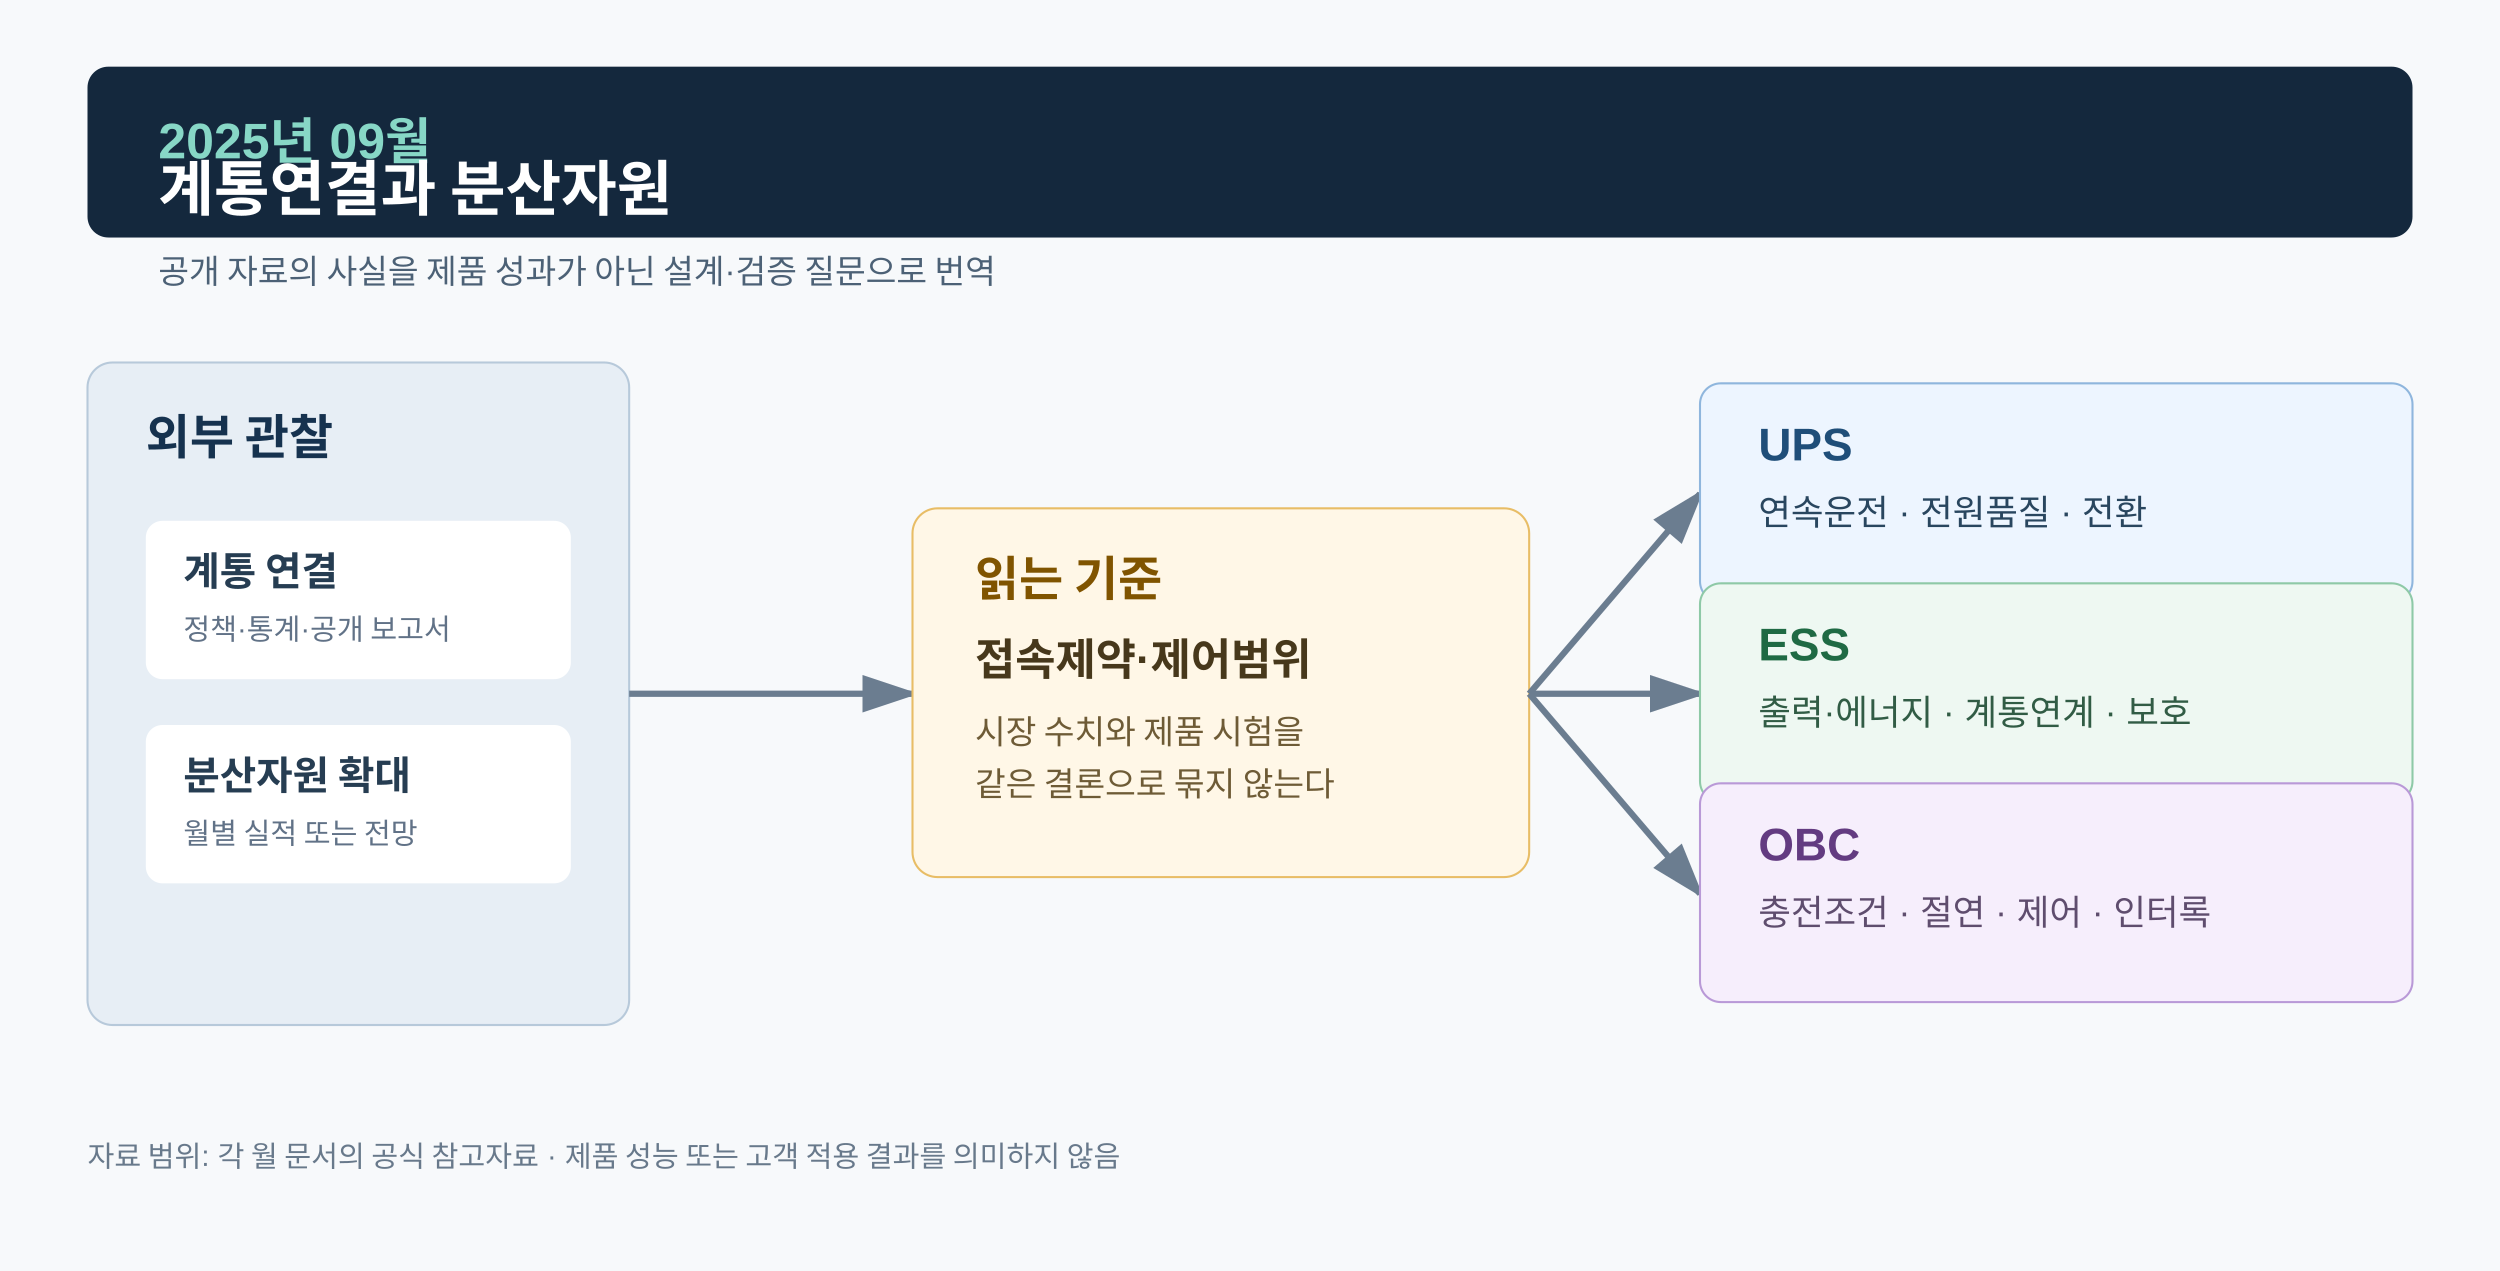
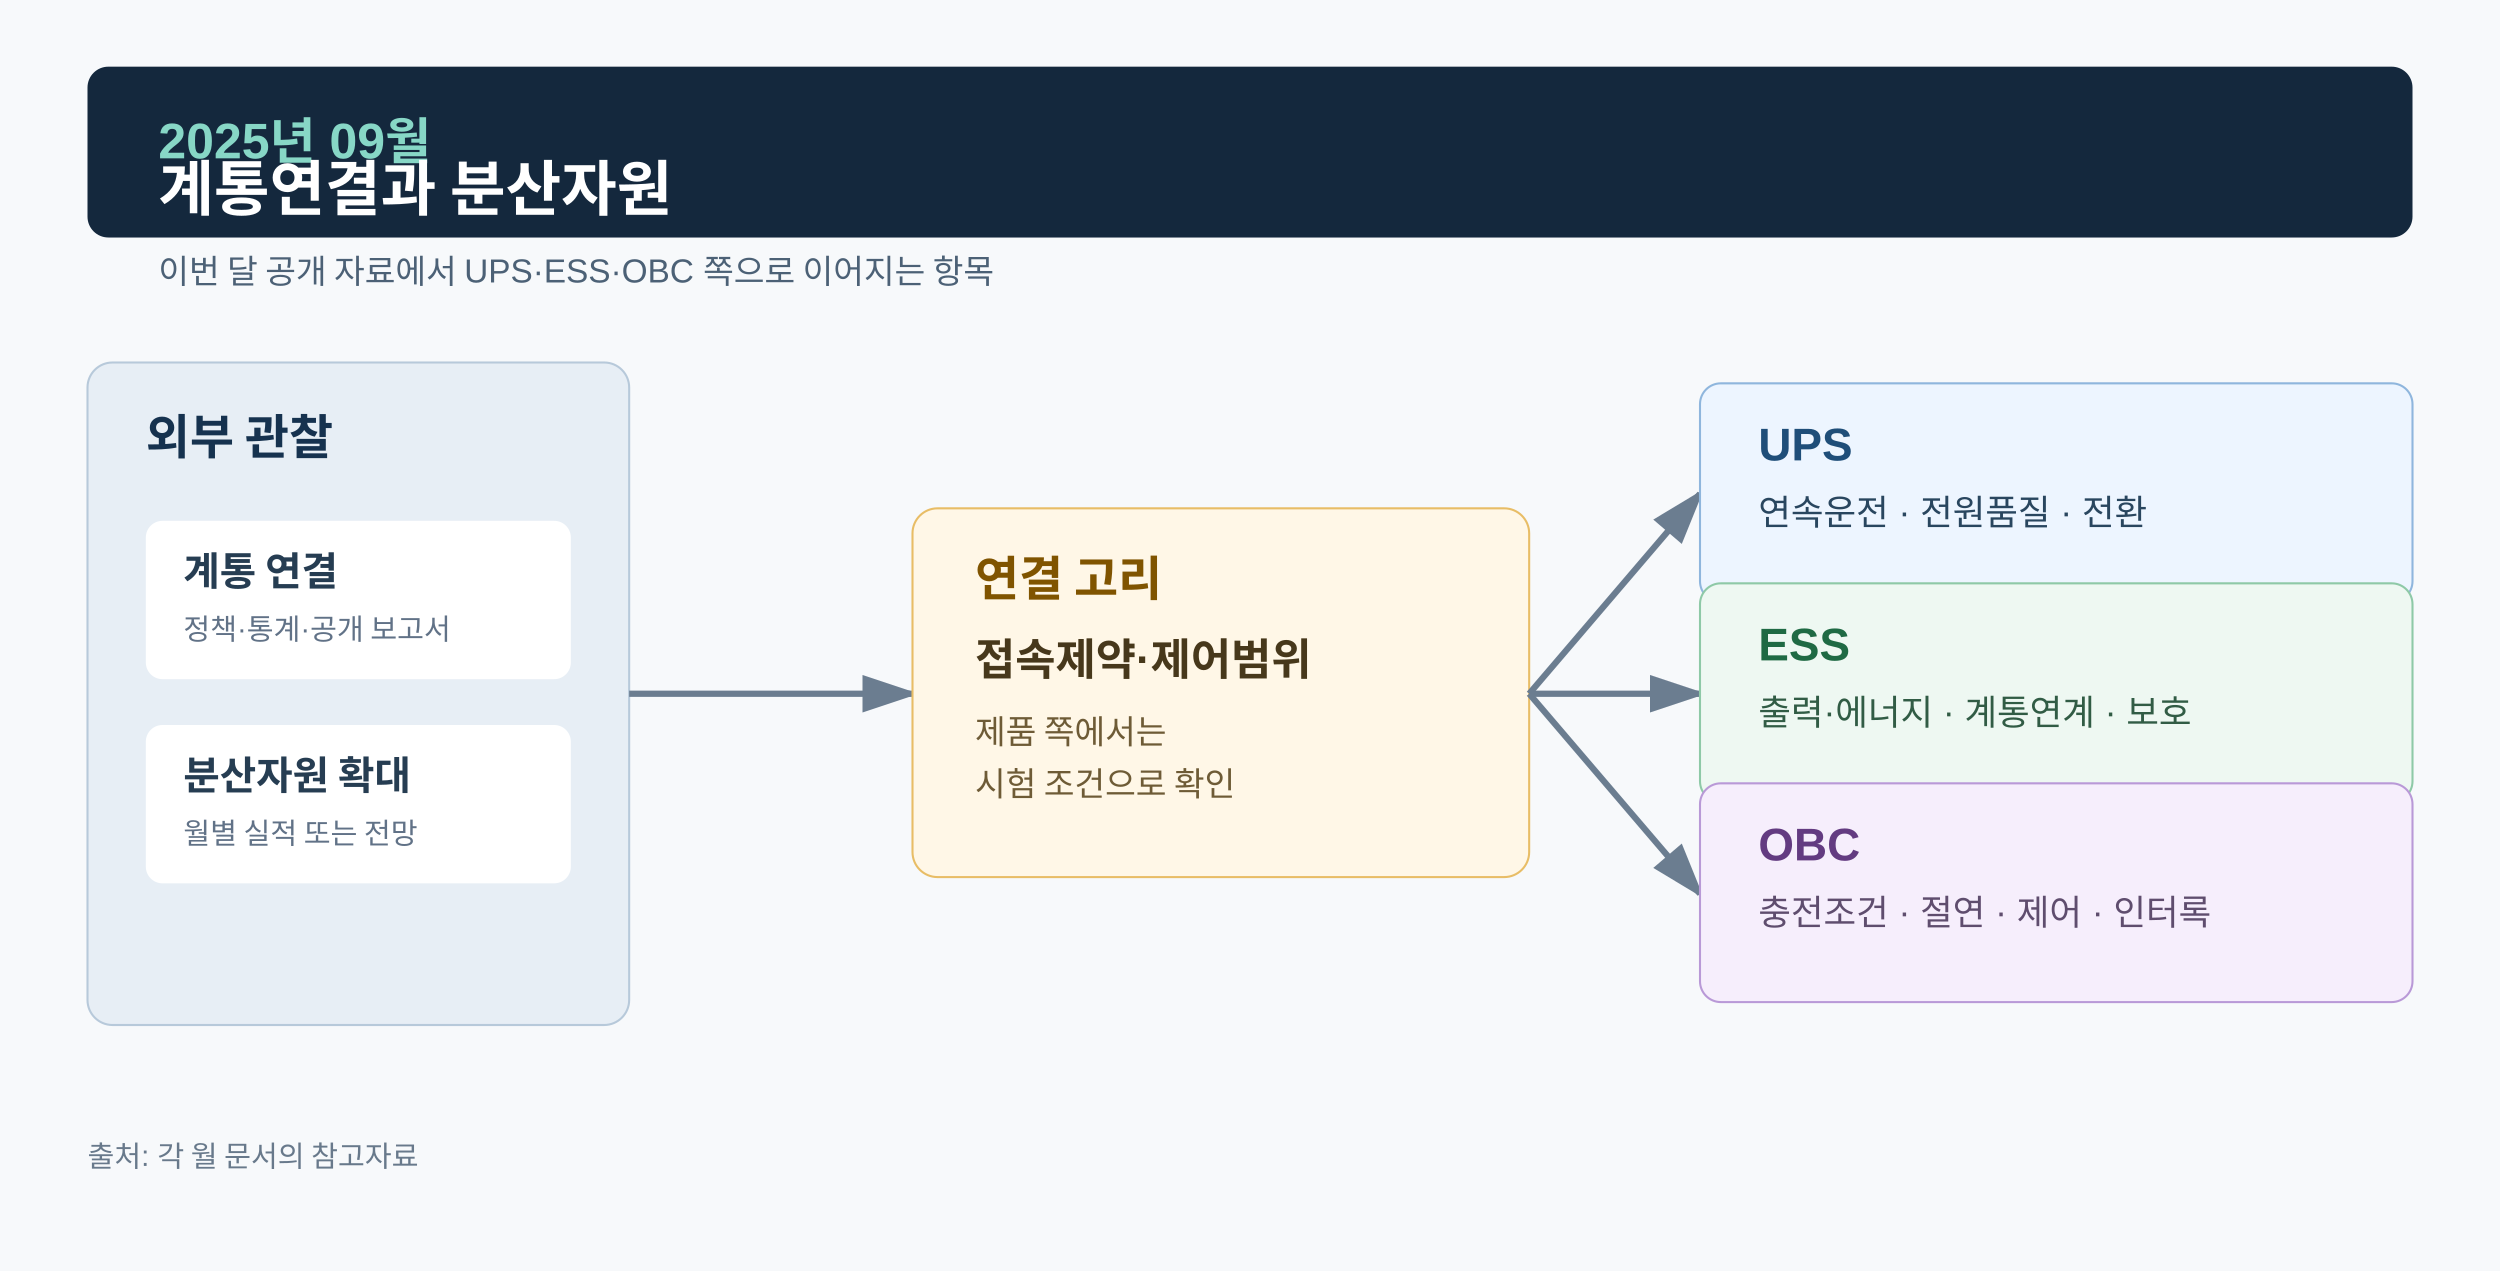
<svg xmlns="http://www.w3.org/2000/svg" width="1200" height="610" viewBox="0 0 1200 610" role="img" aria-labelledby="title desc">
  <defs>
    <marker id="arrow" markerWidth="10" markerHeight="10" refX="8" refY="3" orient="auto">
      <path d="M0,0 L0,6 L9,3 z" fill="#6b7d90" />
    </marker>
  </defs>
  <rect width="1200" height="610" fill="#f7f9fb" />
  <rect x="42" y="32" width="1116" height="82" rx="10" fill="#14283d" />
  <text x="76" y="76" fill="#87d7c6" font-family="Arial, sans-serif" font-size="24" font-weight="700">2025년 09월</text>
  <text x="76" y="101" fill="#ffffff" font-family="Arial, sans-serif" font-size="29" font-weight="700">계통연결과 분산자원</text>
-   <text x="76" y="136" fill="#4c6176" font-family="Arial, sans-serif" font-size="16">공개 자료의 사실을 제품 성과가 아닌 설계·검증 질문으로 번역</text>
+   <text x="76" y="136" fill="#4c6176" font-family="Arial, sans-serif" font-size="16">이번 달 공개 자료에서 UPS·ESS·OBC 쪽으로 이어지는 항목</text>
  <rect x="42" y="174" width="260" height="318" rx="12" fill="#e7eef5" stroke="#b7c9da" />
  <text x="70" y="218" fill="#16324f" font-family="Arial, sans-serif" font-size="23" font-weight="700">외부 관찰</text>
  <rect x="70" y="250" width="204" height="76" rx="8" fill="#ffffff" />
  <text x="88" y="281" fill="#263d52" font-family="Arial, sans-serif" font-size="19" font-weight="700">계통 연결</text>
  <text x="88" y="307" fill="#617287" font-family="Arial, sans-serif" font-size="14">정책·통계·공개 보고서</text>
  <rect x="70" y="348" width="204" height="76" rx="8" fill="#ffffff" />
  <text x="88" y="379" fill="#263d52" font-family="Arial, sans-serif" font-size="19" font-weight="700">분산자원 확대</text>
  <text x="88" y="405" fill="#617287" font-family="Arial, sans-serif" font-size="14">월별 실적 또는 전망</text>
  <path d="M302 333 L438 333" fill="none" stroke="#6b7d90" stroke-width="3" marker-end="url(#arrow)" />
  <rect x="438" y="244" width="296" height="177" rx="12" fill="#fff7e7" stroke="#e8bd66" />
-   <text x="468" y="286" fill="#805400" font-family="Arial, sans-serif" font-size="23" font-weight="700">읽는 기준</text>
+   <text x="468" y="286" fill="#805400" font-family="Arial, sans-serif" font-size="23" font-weight="700">연결 고리</text>
  <text x="468" y="324" fill="#47381b" font-family="Arial, sans-serif" font-size="21" font-weight="700">접속제약·제어범위</text>
-   <text x="468" y="357" fill="#6e5b36" font-family="Arial, sans-serif" font-size="16">시장 수치와 제품 시험을</text>
-   <text x="468" y="382" fill="#6e5b36" font-family="Arial, sans-serif" font-size="16">같은 결론으로 묶지 않는다</text>
+   <text x="468" y="357" fill="#6e5b36" font-family="Arial, sans-serif" font-size="16">제품 쪽에서는</text>
+   <text x="468" y="382" fill="#6e5b36" font-family="Arial, sans-serif" font-size="16">시험 조건으로 확인</text>
  <path d="M734 333 L816 237" fill="none" stroke="#6b7d90" stroke-width="3" marker-end="url(#arrow)" />
  <path d="M734 333 L816 333" fill="none" stroke="#6b7d90" stroke-width="3" marker-end="url(#arrow)" />
  <path d="M734 333 L816 429" fill="none" stroke="#6b7d90" stroke-width="3" marker-end="url(#arrow)" />
  <rect x="816" y="184" width="342" height="105" rx="10" fill="#edf5ff" stroke="#8fb6dd" />
  <text x="844" y="221" fill="#1f4e79" font-family="Arial, sans-serif" font-size="22" font-weight="700">UPS</text>
  <text x="844" y="252" fill="#29465f" font-family="Arial, sans-serif" font-size="17">연속운전 · 전원품질 · 전환</text>
  <rect x="816" y="280" width="342" height="105" rx="10" fill="#eef8f2" stroke="#8ec9a7" />
  <text x="844" y="317" fill="#1f6a44" font-family="Arial, sans-serif" font-size="22" font-weight="700">ESS</text>
  <text x="844" y="348" fill="#315c45" font-family="Arial, sans-serif" font-size="17">출력·에너지 · 계통연계 · 보호</text>
  <rect x="816" y="376" width="342" height="105" rx="10" fill="#f6eefc" stroke="#b999d7" />
  <text x="844" y="413" fill="#633b81" font-family="Arial, sans-serif" font-size="22" font-weight="700">OBC</text>
  <text x="844" y="444" fill="#5f4d6e" font-family="Arial, sans-serif" font-size="17">충전조건 · 절연 · 제어 · 인터록</text>
-   <text x="42" y="560" fill="#68798b" font-family="Arial, sans-serif" font-size="14">자료 범위: 각 월 문서의 공식 참고자료 · 제품 성능 또는 고객 적용 결과를 의미하지 않음</text>
+   <text x="42" y="560" fill="#68798b" font-family="Arial, sans-serif" font-size="14">출처: 각 월 문서의 참고자료</text>
</svg>
